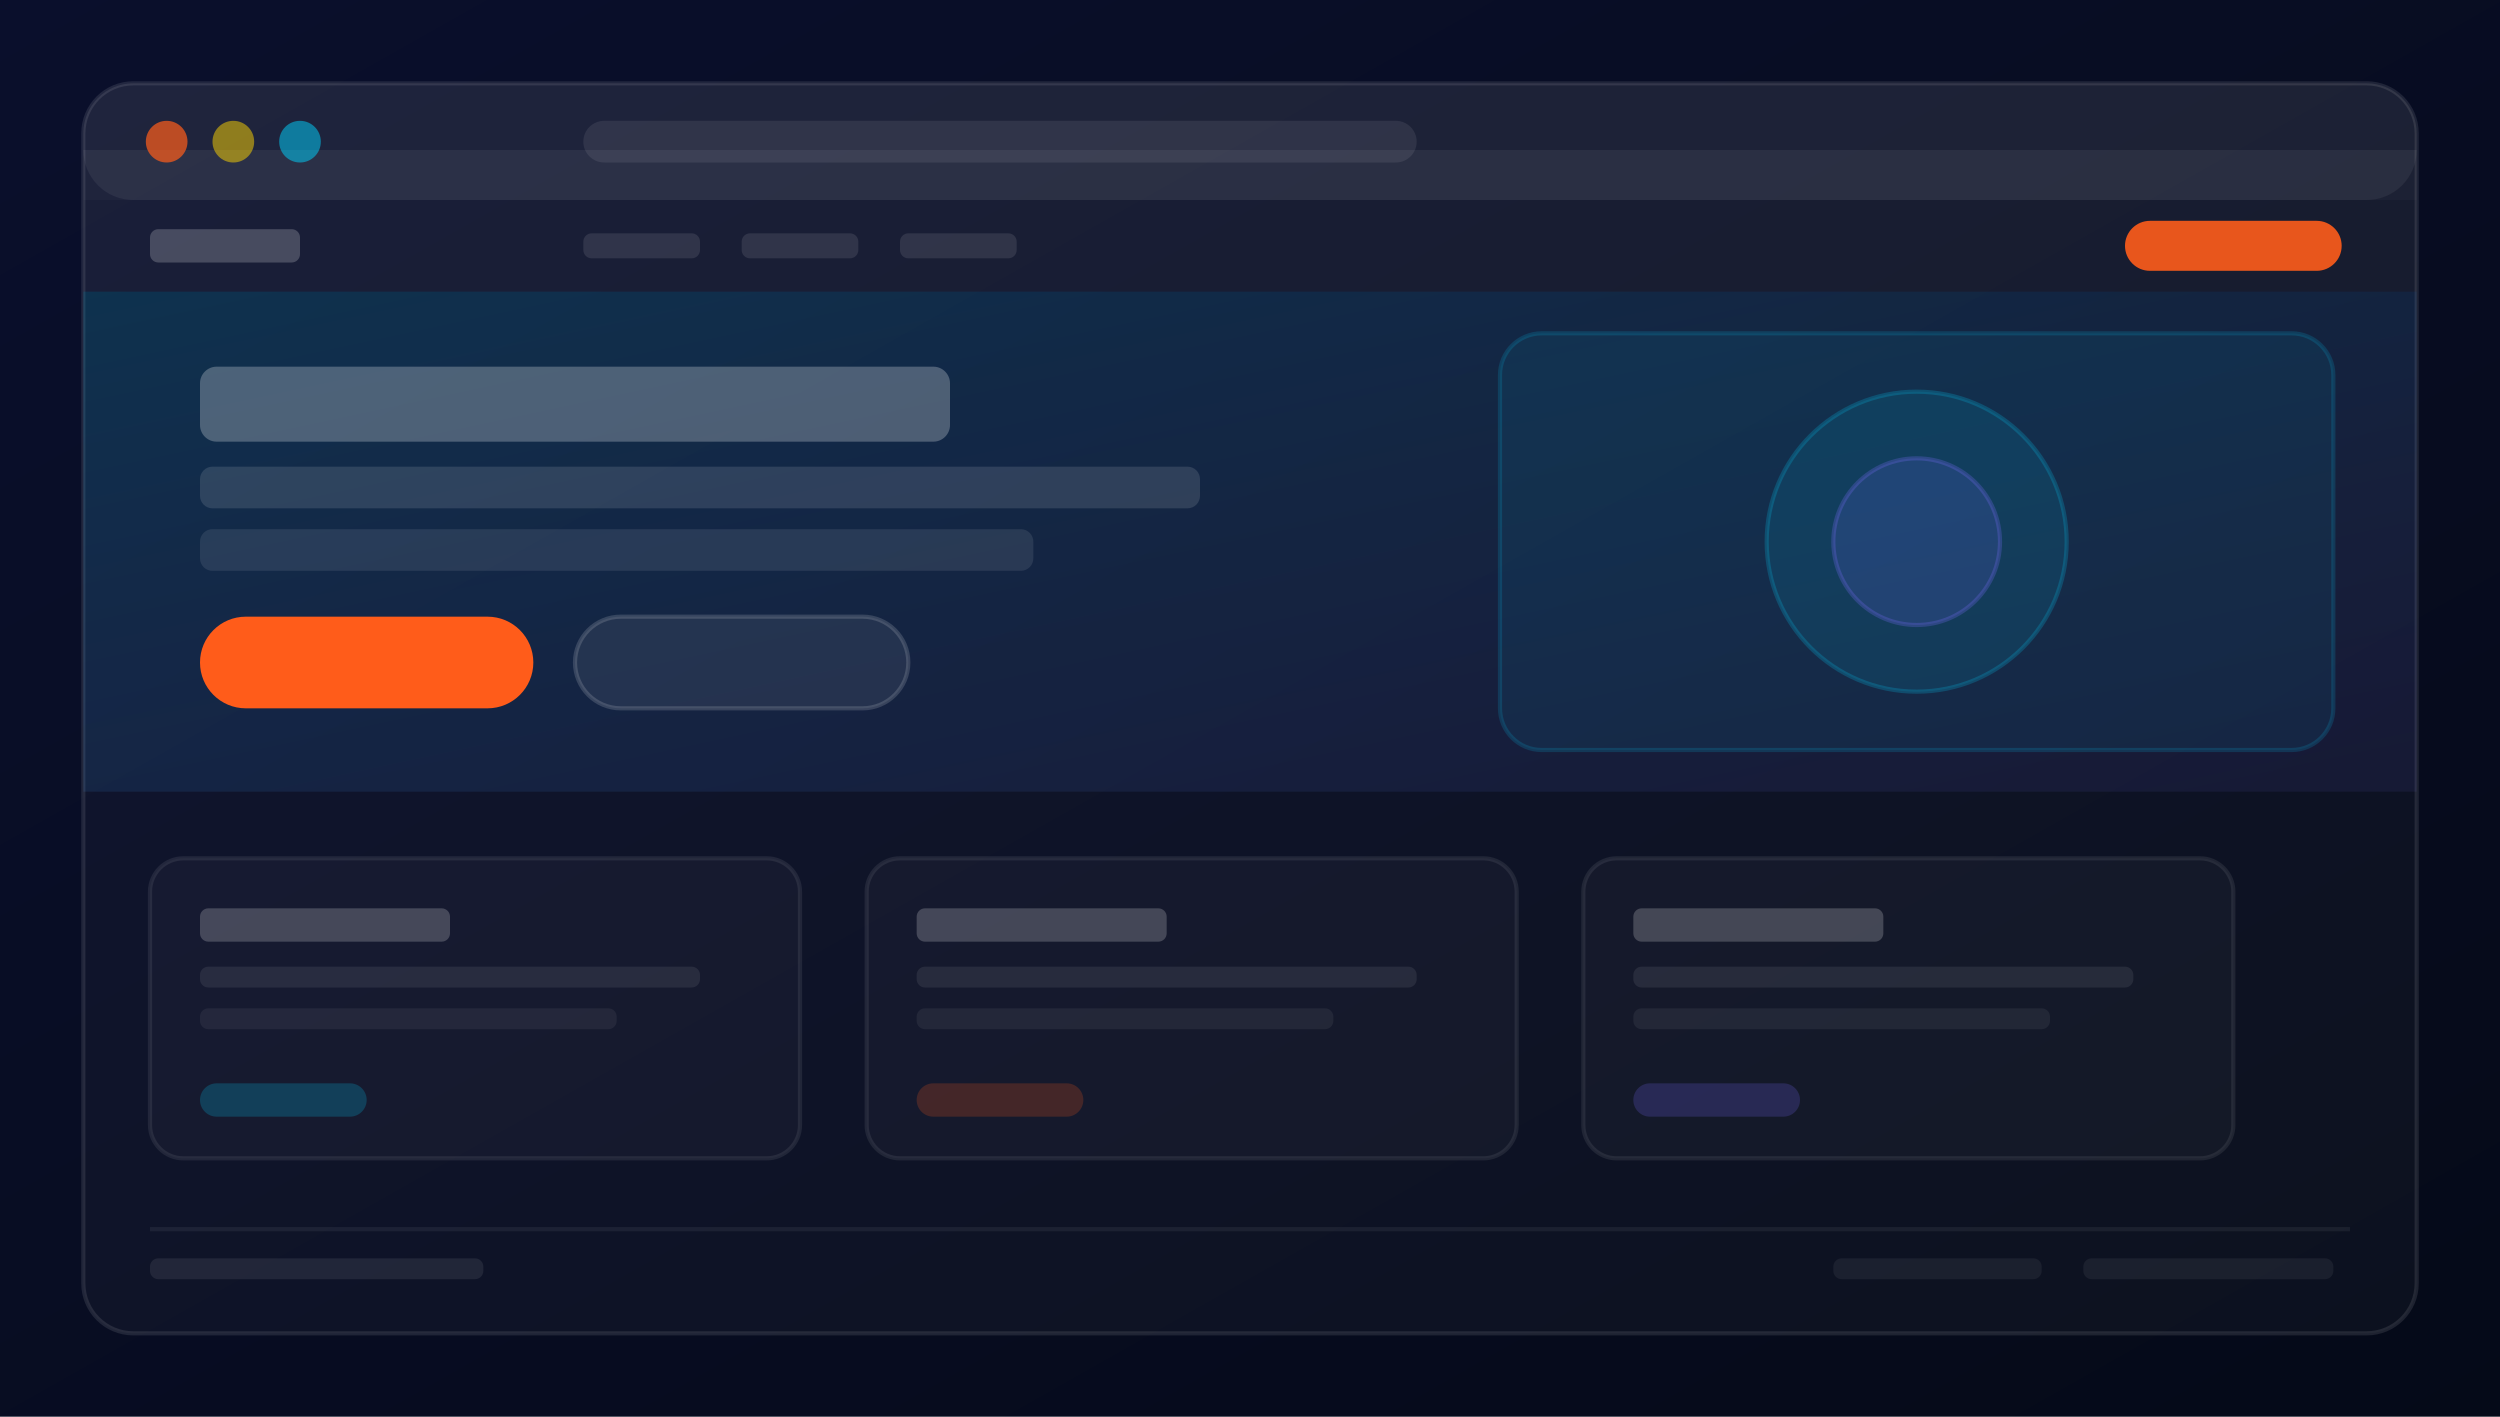
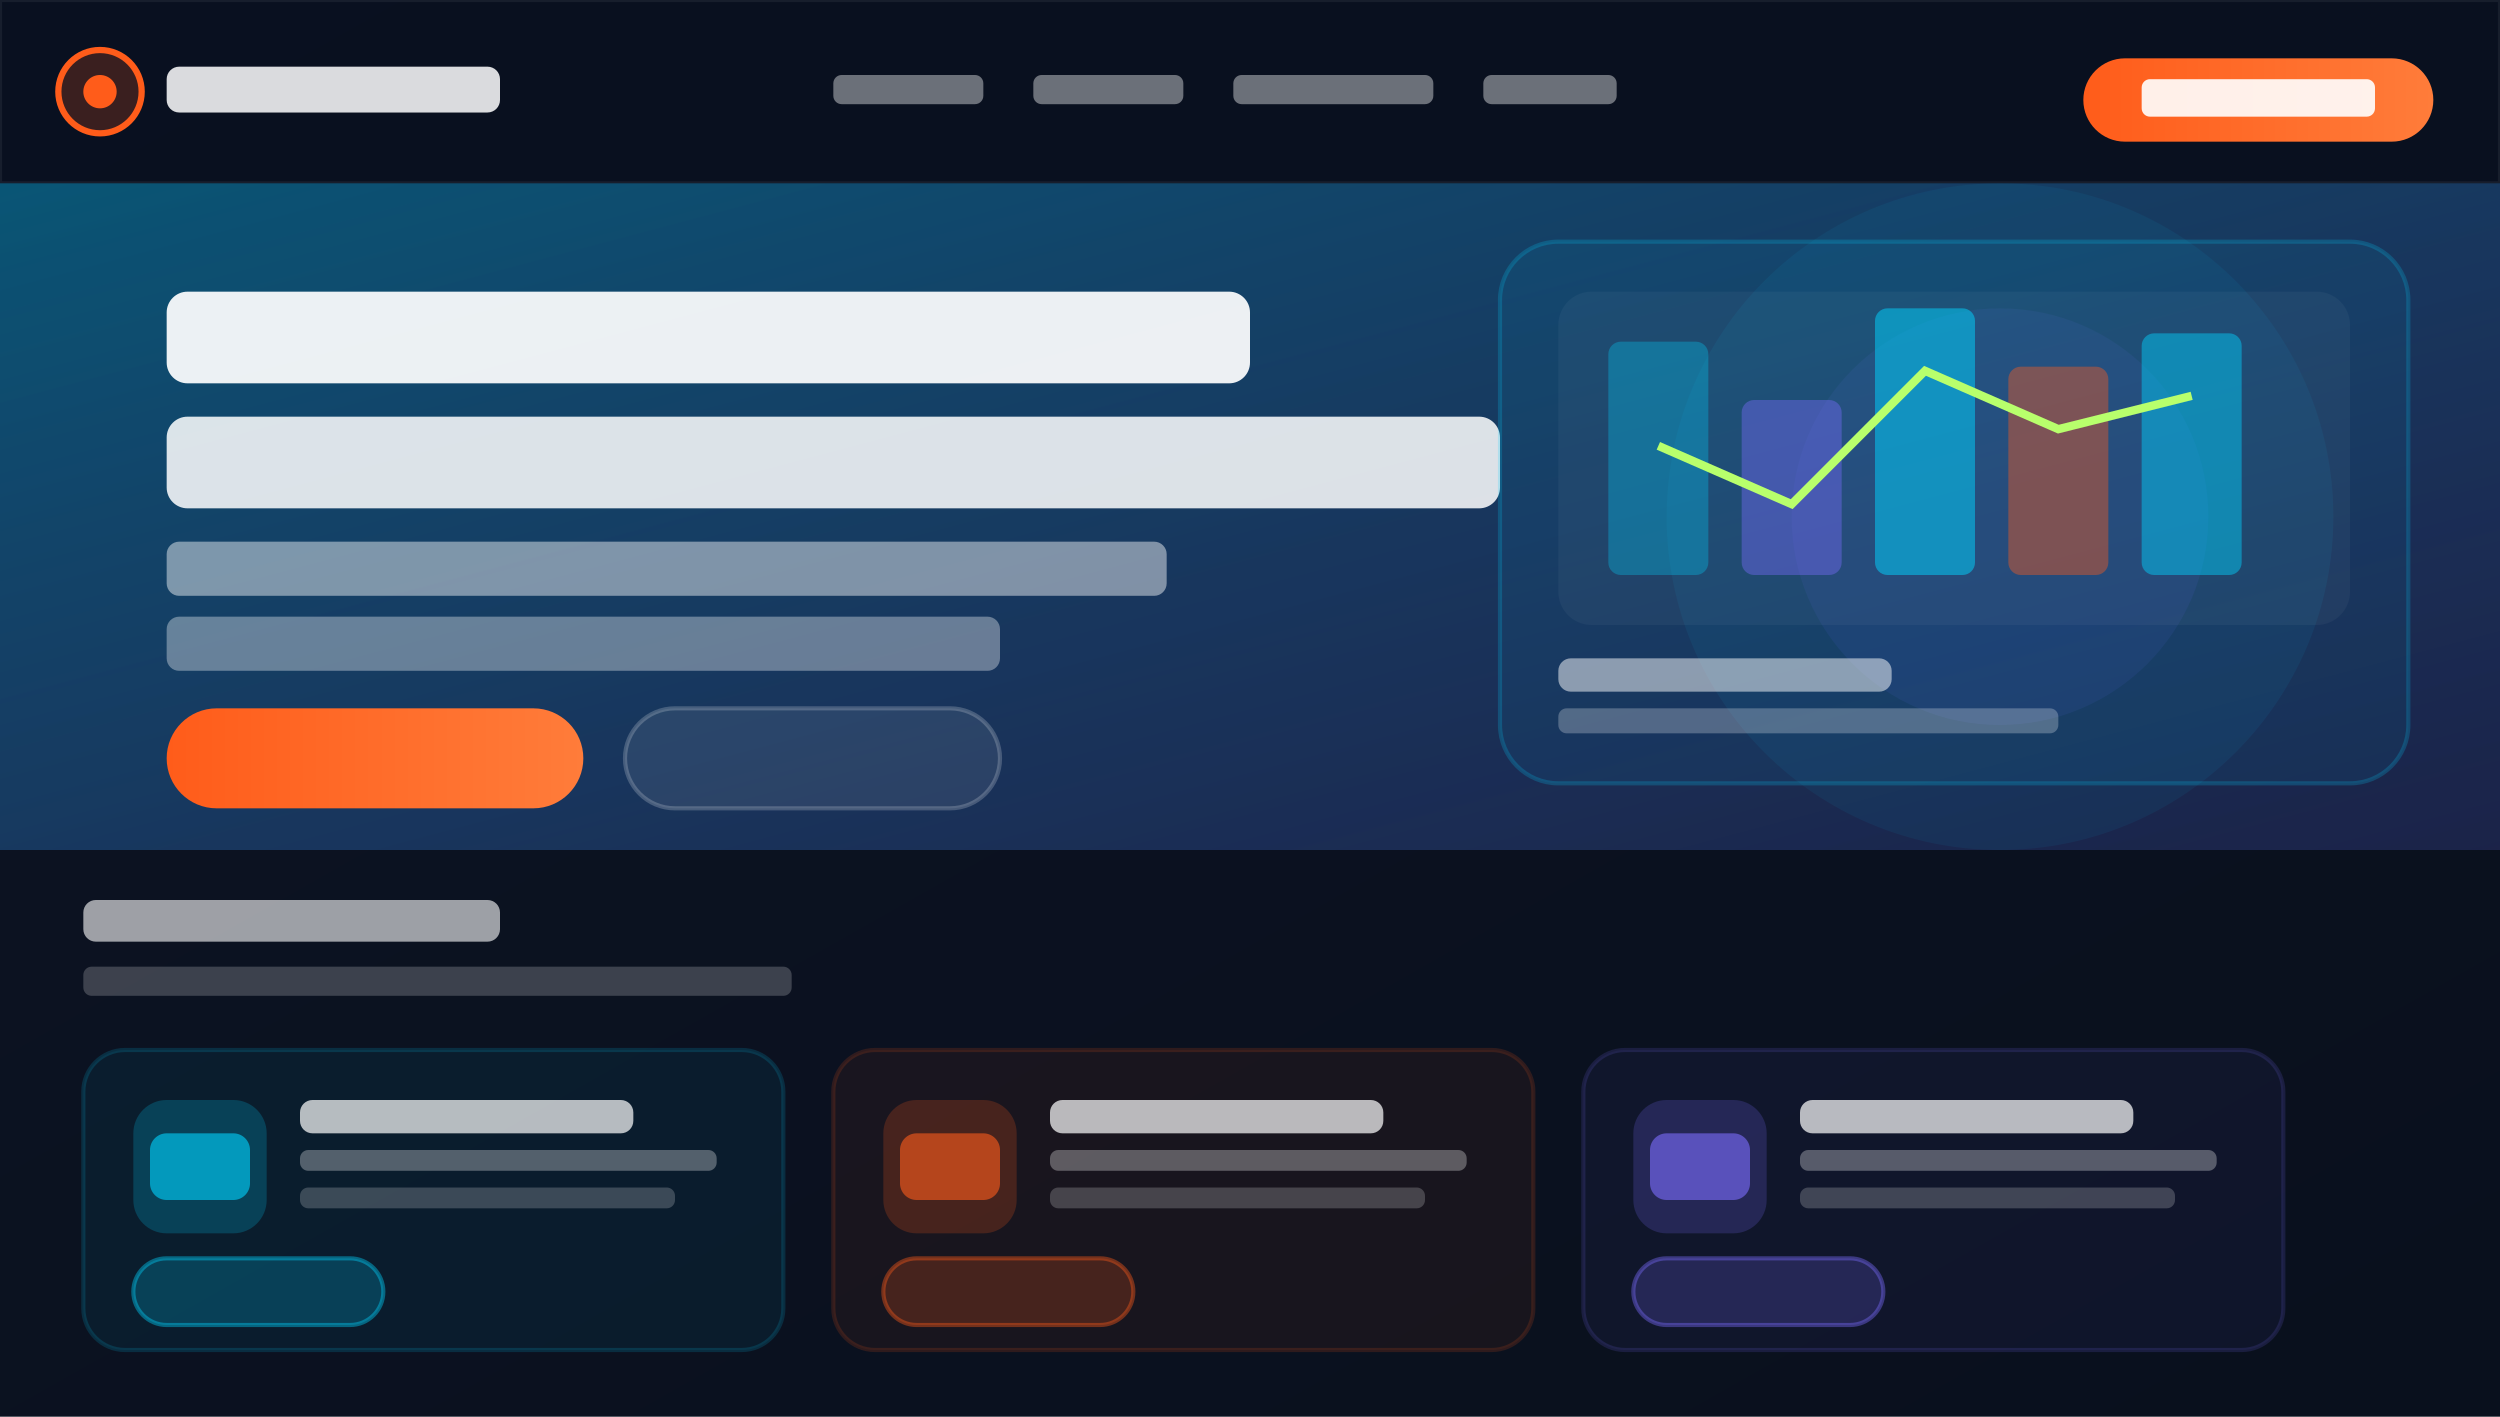
<svg xmlns="http://www.w3.org/2000/svg" viewBox="0 0 600 340" fill="none">
  <defs>
    <linearGradient id="bg" x1="0" y1="0" x2="1" y2="1">
-       <stop offset="0%" stop-color="#0a0f2c" />
-       <stop offset="100%" stop-color="#050a18" />
+       <stop offset="0%" stop-color="#0a1020" />
+       <stop offset="100%" stop-color="#060d1a" />
    </linearGradient>
    <linearGradient id="hero" x1="0" y1="0" x2="1" y2="1">
-       <stop offset="0%" stop-color="#00D4FF" stop-opacity="0.15" />
-       <stop offset="100%" stop-color="#7c6cff" stop-opacity="0.08" />
+       <stop offset="0%" stop-color="#0d1f3a" />
+       <stop offset="100%" stop-color="#0a1628" />
+     </linearGradient>
+     <linearGradient id="accent" x1="0" y1="0" x2="1" y2="1">
+       <stop offset="0%" stop-color="#00D4FF" stop-opacity="0.3" />
+       <stop offset="100%" stop-color="#7c6cff" stop-opacity="0.15" />
+     </linearGradient>
+     <linearGradient id="btn" x1="0" y1="0" x2="1" y2="0">
+       <stop offset="0%" stop-color="#FF5C1A" />
+       <stop offset="100%" stop-color="#ff7c3a" />
    </linearGradient>
  </defs>
  <rect width="600" height="340" fill="url(#bg)" />
-   <rect x="20" y="20" width="560" height="300" rx="12" fill="rgba(255,255,255,0.03)" stroke="rgba(255,255,255,0.1)" />
-   <rect x="20" y="20" width="560" height="28" rx="12" fill="rgba(255,255,255,0.06)" />
-   <rect x="20" y="36" width="560" height="12" fill="rgba(255,255,255,0.06)" />
-   <circle cx="40" cy="34" r="5" fill="#FF5C1A" opacity="0.7" />
-   <circle cx="56" cy="34" r="5" fill="#FFD600" opacity="0.5" />
-   <circle cx="72" cy="34" r="5" fill="#00D4FF" opacity="0.5" />
-   <rect x="140" y="29" width="200" height="10" rx="5" fill="rgba(255,255,255,0.08)" />
-   <rect x="20" y="48" width="560" height="22" fill="rgba(255,255,255,0.04)" />
-   <rect x="36" y="55" width="36" height="8" rx="2" fill="rgba(255,255,255,0.2)" />
-   <rect x="140" y="56" width="28" height="6" rx="2" fill="rgba(255,255,255,0.1)" />
-   <rect x="178" y="56" width="28" height="6" rx="2" fill="rgba(255,255,255,0.1)" />
-   <rect x="216" y="56" width="28" height="6" rx="2" fill="rgba(255,255,255,0.1)" />
-   <rect x="510" y="53" width="52" height="12" rx="6" fill="#FF5C1A" opacity="0.9" />
-   <rect x="20" y="70" width="560" height="120" fill="url(#hero)" />
-   <rect x="48" y="88" width="180" height="18" rx="4" fill="rgba(255,255,255,0.25)" />
-   <rect x="48" y="112" width="240" height="10" rx="3" fill="rgba(255,255,255,0.12)" />
-   <rect x="48" y="127" width="200" height="10" rx="3" fill="rgba(255,255,255,0.09)" />
-   <rect x="48" y="148" width="80" height="22" rx="11" fill="#FF5C1A" />
-   <rect x="138" y="148" width="80" height="22" rx="11" fill="rgba(255,255,255,0.07)" stroke="rgba(255,255,255,0.15)" />
-   <rect x="360" y="80" width="200" height="100" rx="10" fill="rgba(0,212,255,0.07)" stroke="rgba(0,212,255,0.15)" />
-   <circle cx="460" cy="130" r="36" fill="rgba(0,212,255,0.1)" stroke="rgba(0,212,255,0.2)" />
-   <circle cx="460" cy="130" r="20" fill="rgba(124,108,255,0.15)" stroke="rgba(124,108,255,0.25)" />
-   <rect x="36" y="206" width="156" height="72" rx="8" fill="rgba(255,255,255,0.03)" stroke="rgba(255,255,255,0.08)" />
-   <rect x="48" y="218" width="60" height="8" rx="2" fill="rgba(255,255,255,0.2)" />
-   <rect x="48" y="232" width="120" height="5" rx="2" fill="rgba(255,255,255,0.08)" />
-   <rect x="48" y="242" width="100" height="5" rx="2" fill="rgba(255,255,255,0.06)" />
-   <rect x="48" y="260" width="40" height="8" rx="4" fill="rgba(0,212,255,0.2)" />
-   <rect x="208" y="206" width="156" height="72" rx="8" fill="rgba(255,255,255,0.03)" stroke="rgba(255,255,255,0.08)" />
-   <rect x="220" y="218" width="60" height="8" rx="2" fill="rgba(255,255,255,0.2)" />
-   <rect x="220" y="232" width="120" height="5" rx="2" fill="rgba(255,255,255,0.08)" />
-   <rect x="220" y="242" width="100" height="5" rx="2" fill="rgba(255,255,255,0.06)" />
-   <rect x="220" y="260" width="40" height="8" rx="4" fill="rgba(255,92,26,0.2)" />
-   <rect x="380" y="206" width="156" height="72" rx="8" fill="rgba(255,255,255,0.03)" stroke="rgba(255,255,255,0.08)" />
-   <rect x="392" y="218" width="60" height="8" rx="2" fill="rgba(255,255,255,0.2)" />
-   <rect x="392" y="232" width="120" height="5" rx="2" fill="rgba(255,255,255,0.08)" />
-   <rect x="392" y="242" width="100" height="5" rx="2" fill="rgba(255,255,255,0.06)" />
-   <rect x="392" y="260" width="40" height="8" rx="4" fill="rgba(124,108,255,0.2)" />
-   <line x1="36" y1="295" x2="564" y2="295" stroke="rgba(255,255,255,0.06)" />
-   <rect x="36" y="302" width="80" height="5" rx="2" fill="rgba(255,255,255,0.08)" />
-   <rect x="440" y="302" width="50" height="5" rx="2" fill="rgba(255,255,255,0.06)" />
-   <rect x="500" y="302" width="60" height="5" rx="2" fill="rgba(255,255,255,0.06)" />
+   <rect x="0" y="0" width="600" height="44" fill="rgba(10,16,32,0.95)" stroke="rgba(255,255,255,0.06)" stroke-width="1" />
+   <circle cx="24" cy="22" r="10" fill="rgba(255,92,26,0.2)" stroke="#FF5C1A" stroke-width="1.5" />
+   <circle cx="24" cy="22" r="4" fill="#FF5C1A" />
+   <rect x="40" y="16" width="80" height="11" rx="3" fill="white" opacity="0.85" />
+   <rect x="200" y="18" width="36" height="7" rx="2" fill="rgba(255,255,255,0.4)" />
+   <rect x="248" y="18" width="36" height="7" rx="2" fill="rgba(255,255,255,0.4)" />
+   <rect x="296" y="18" width="48" height="7" rx="2" fill="rgba(255,255,255,0.4)" />
+   <rect x="356" y="18" width="32" height="7" rx="2" fill="rgba(255,255,255,0.4)" />
+   <rect x="500" y="14" width="84" height="20" rx="10" fill="url(#btn)" />
+   <rect x="514" y="19" width="56" height="9" rx="2" fill="white" opacity="0.9" />
+   <rect x="0" y="44" width="600" height="160" fill="url(#hero)" />
+   <rect x="0" y="44" width="600" height="160" fill="url(#accent)" />
+   <circle cx="480" cy="124" r="80" fill="rgba(0,212,255,0.06)" />
+   <circle cx="480" cy="124" r="50" fill="rgba(124,108,255,0.08)" />
+   <rect x="40" y="70" width="260" height="22" rx="5" fill="white" opacity="0.92" />
+   <rect x="40" y="100" width="320" height="22" rx="5" fill="white" opacity="0.85" />
+   <rect x="40" y="130" width="240" height="13" rx="3" fill="rgba(255,255,255,0.45)" />
+   <rect x="40" y="148" width="200" height="13" rx="3" fill="rgba(255,255,255,0.35)" />
+   <rect x="40" y="170" width="100" height="24" rx="12" fill="url(#btn)" />
+   <rect x="150" y="170" width="90" height="24" rx="12" fill="rgba(255,255,255,0.08)" stroke="rgba(255,255,255,0.2)" stroke-width="1" />
+   <rect x="360" y="58" width="218" height="130" rx="14" fill="rgba(0,212,255,0.06)" stroke="rgba(0,212,255,0.2)" stroke-width="1" />
+   <rect x="374" y="70" width="190" height="80" rx="8" fill="rgba(255,255,255,0.04)" />
+   <rect x="386" y="82" width="24" height="56" rx="3" fill="rgba(0,212,255,0.3)" />
+   <rect x="418" y="96" width="24" height="42" rx="3" fill="rgba(124,108,255,0.4)" />
+   <rect x="450" y="74" width="24" height="64" rx="3" fill="rgba(0,212,255,0.5)" />
+   <rect x="482" y="88" width="24" height="50" rx="3" fill="rgba(255,92,26,0.4)" />
+   <rect x="514" y="80" width="24" height="58" rx="3" fill="rgba(0,212,255,0.45)" />
+   <polyline points="398,107 430,121 462,89 494,103 526,95" stroke="#b8ff6c" stroke-width="2" fill="none" />
+   <rect x="374" y="158" width="80" height="8" rx="3" fill="rgba(255,255,255,0.5)" />
+   <rect x="374" y="170" width="120" height="6" rx="2" fill="rgba(255,255,255,0.25)" />
+   <rect x="0" y="204" width="600" height="136" fill="rgba(255,255,255,0.015)" />
+   <rect x="20" y="216" width="100" height="10" rx="3" fill="rgba(255,255,255,0.6)" />
+   <rect x="20" y="232" width="170" height="7" rx="2" fill="rgba(255,255,255,0.2)" />
+   <rect x="20" y="252" width="168" height="72" rx="10" fill="rgba(0,212,255,0.06)" stroke="rgba(0,212,255,0.15)" stroke-width="1" />
+   <rect x="32" y="264" width="32" height="32" rx="8" fill="rgba(0,212,255,0.2)" />
+   <rect x="36" y="272" width="24" height="16" rx="4" fill="#00D4FF" opacity="0.6" />
+   <rect x="72" y="264" width="80" height="8" rx="3" fill="rgba(255,255,255,0.7)" />
+   <rect x="72" y="276" width="100" height="5" rx="2" fill="rgba(255,255,255,0.3)" />
+   <rect x="72" y="285" width="90" height="5" rx="2" fill="rgba(255,255,255,0.2)" />
+   <rect x="32" y="302" width="60" height="16" rx="8" fill="rgba(0,212,255,0.2)" stroke="rgba(0,212,255,0.4)" stroke-width="1" />
+   <rect x="200" y="252" width="168" height="72" rx="10" fill="rgba(255,92,26,0.06)" stroke="rgba(255,92,26,0.15)" stroke-width="1" />
+   <rect x="212" y="264" width="32" height="32" rx="8" fill="rgba(255,92,26,0.2)" />
+   <rect x="216" y="272" width="24" height="16" rx="4" fill="#FF5C1A" opacity="0.6" />
+   <rect x="252" y="264" width="80" height="8" rx="3" fill="rgba(255,255,255,0.7)" />
+   <rect x="252" y="276" width="100" height="5" rx="2" fill="rgba(255,255,255,0.3)" />
+   <rect x="252" y="285" width="90" height="5" rx="2" fill="rgba(255,255,255,0.2)" />
+   <rect x="212" y="302" width="60" height="16" rx="8" fill="rgba(255,92,26,0.2)" stroke="rgba(255,92,26,0.4)" stroke-width="1" />
+   <rect x="380" y="252" width="168" height="72" rx="10" fill="rgba(124,108,255,0.06)" stroke="rgba(124,108,255,0.15)" stroke-width="1" />
+   <rect x="392" y="264" width="32" height="32" rx="8" fill="rgba(124,108,255,0.2)" />
+   <rect x="396" y="272" width="24" height="16" rx="4" fill="#7c6cff" opacity="0.6" />
+   <rect x="432" y="264" width="80" height="8" rx="3" fill="rgba(255,255,255,0.7)" />
+   <rect x="432" y="276" width="100" height="5" rx="2" fill="rgba(255,255,255,0.3)" />
+   <rect x="432" y="285" width="90" height="5" rx="2" fill="rgba(255,255,255,0.2)" />
+   <rect x="392" y="302" width="60" height="16" rx="8" fill="rgba(124,108,255,0.2)" stroke="rgba(124,108,255,0.4)" stroke-width="1" />
</svg>
